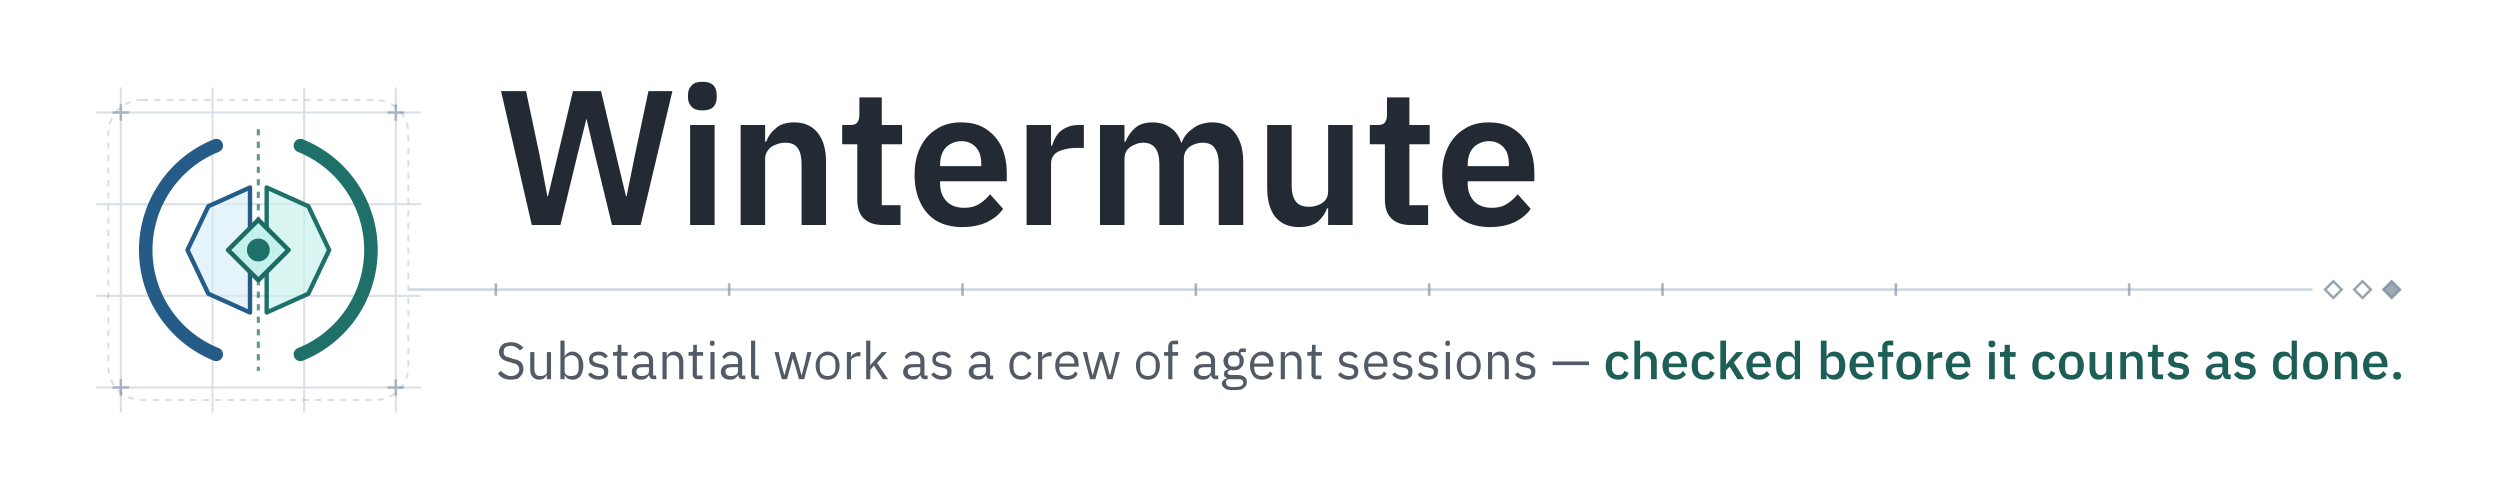
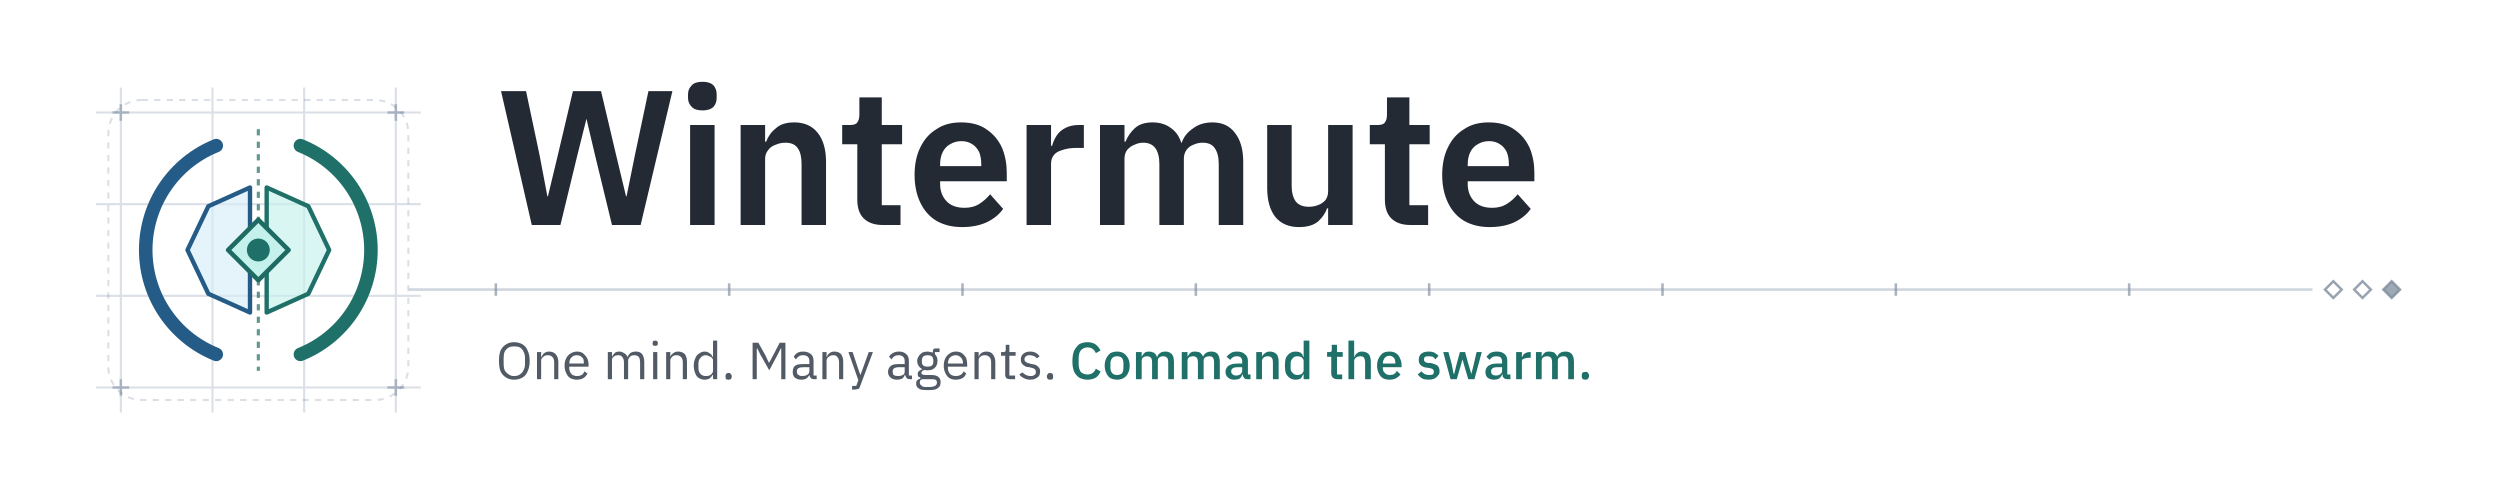
- <svg xmlns="http://www.w3.org/2000/svg" viewBox="0 0 1200 240" width="1200" height="240" role="img" aria-label="Wintermute — Substantial work as a crew of agent sessions — checked before it counts as done.">
+ <svg xmlns="http://www.w3.org/2000/svg" viewBox="0 0 1200 240" width="1200" height="240" role="img" aria-label="Wintermute: One mind. Many agents. Command the swarm.">
  <g fill="none">
    <g stroke="#687c96" stroke-width="1" stroke-opacity="0.24">
      <path d="M58 42v156M102 42v156M146 42v156M190 42v156M46 54h156M46 98h156M46 142h156M46 186h156" />
      <rect x="52" y="48" width="144" height="144" rx="16" stroke-dasharray="3 3" />
    </g>
    <path d="M54 54h8M58 50v8M54 186h8M58 182v8M186 54h8M190 50v8M186 186h8M190 182v8" stroke="#687c96" stroke-width="1.25" stroke-opacity="0.45" />
    <path d="M 103.8 170.1 A 54 54 0 0 1 103.8 69.9" stroke="#255c87" stroke-width="6.5" stroke-linecap="round" />
    <path d="M 144.2 69.9 A 54 54 0 0 1 144.2 170.1" stroke="#1f7068" stroke-width="6.5" stroke-linecap="round" />
    <polygon points="120,90 100,99 90,120 100,141 120,150" fill="#d8ecf8" fill-opacity="0.65" stroke="#255c87" stroke-width="2.1" stroke-linejoin="round" />
    <polygon points="128,90 148,99 158,120 148,141 128,150" fill="#c5f1ec" fill-opacity="0.65" stroke="#1f7068" stroke-width="2.1" stroke-linejoin="round" />
    <line x1="124" y1="62" x2="124" y2="178" stroke="#1e6b63" stroke-width="1.5" stroke-dasharray="3 3" stroke-opacity="0.7" />
    <polygon points="124,105.5 138.5,120 124,134.5 109.5,120" fill="#c5f1ec" stroke="#1e6b63" stroke-width="2.2" stroke-linejoin="round" />
    <circle cx="124" cy="120" r="5.5" fill="#1f7068" />
    <line x1="196" y1="139" x2="1110" y2="139" stroke="#cfd6de" stroke-width="1.25" />
    <path d="M238 136v6M350 136v6M462 136v6M574 136v6M686 136v6M798 136v6M910 136v6M1022 136v6" stroke="#7e8c9c" stroke-width="1.25" stroke-opacity="0.65" />
    <polygon points="1120,135 1124,139 1120,143 1116,139" stroke="#7e8c9c" stroke-width="1.2" stroke-opacity="0.8" fill="none" />
    <polygon points="1134,135 1138,139 1134,143 1130,139" stroke="#7e8c9c" stroke-width="1.2" stroke-opacity="0.8" fill="none" />
    <polygon points="1148,135 1152,139 1148,143 1144,139" stroke="#7e8c9c" stroke-width="1.2" stroke-opacity="0.8" fill="#7e8c9c" fill-opacity="0.75" />
  </g>
  <path transform="scale(0.25)" d="m1109 296l-33 136h-55l-59-257h48l26 123 15 79h1l19-79 29-123h54l29 123 19 79h1l16-79 26-123h46l-61 257h-55l-33-136-16-68-17 68m240-84q-15 0-21-7-7-7-7-17v-7q0-10 7-17 6-7 21-7 14 0 21 7 6 7 6 17v7q0 10-6 17-7 7-21 7m23 220h-47v-192h47v192m97-127v127h-47v-192h47v32h2q6-16 19-26 12-11 35-11 29 0 45 20 16 20 16 56v121h-47v-117q0-20-7-30-7-11-24-11-10 0-19 4-9 3-14 10-6 7-6 17m260 89v38h-34q-24 0-37-13-12-12-12-36v-106h-29v-37h15q11 0 14-5 4-5 4-15v-33h43v53h39v37h-39v117h36m118 42q-28 0-49-12-20-12-31-35-11-23-11-53 0-31 11-53 11-23 31-35 19-13 47-13 31 0 50 14 19 13 29 35 9 22 9 48v16h-128v5q0 20 12 33 12 13 35 13 17 0 29-8 11-7 20-18l25 28q-11 16-32 26-20 9-47 9m-1-165q-12 0-22 6-9 5-14 15-5 10-5 24v3h79v-4q0-13-4-23-5-10-13-15-9-6-21-6m172 43v118h-47v-192h47v40h2q3-11 9-20 6-9 16-14 11-6 26-6h10v44h-14q-16 0-27 4-11 3-16 9-6 7-6 17m141-9v127h-47v-192h47v32h2q6-15 18-26 12-11 34-11 20 0 34 10 15 10 21 29h1q5-16 21-27 15-12 38-12 28 0 43 20 16 20 16 56v121h-47v-117q0-20-8-31-7-10-23-10-9 0-18 4-8 3-13 10-5 7-5 17v127h-47v-117q0-20-8-31-8-10-23-10-9 0-17 4-8 3-14 10-5 7-5 17m438 127h-47v-32h-2q-5 14-17 25-13 11-37 11-29 0-45-19-16-20-16-56v-121h47v117q0 19 8 30 8 10 25 10 9 0 17-3 9-3 15-10 5-7 5-17v-127h47v192m145-38v38h-34q-24 0-37-13-12-12-12-36v-106h-29v-37h15q11 0 14-5 4-5 4-15v-33h43v53h39v37h-39v117h36m118 42q-28 0-49-12-20-12-31-35-11-23-11-53 0-31 11-53 11-23 31-35 19-13 47-13 31 0 50 14 19 13 29 35 9 22 9 48v16h-128v5q0 20 12 33 12 13 35 13 17 0 29-8 11-7 20-18l25 28q-11 16-32 26-20 9-47 9m-1-165q-12 0-22 6-9 5-14 15-5 10-5 24v3h79v-4q0-13-4-23-5-10-13-15-9-6-21-6" fill="#232a34" />
-   <path transform="scale(0.25)" d="m981 729q-8 0-15-3-6-3-10-9l6-5q4 5 9 7 4 3 10 3 8 0 12-4 4-3 4-9 0-4-2-6-1-2-4-4-3-1-7-2l-6-2q-6-1-11-4-4-2-6-6-3-4-3-9 0-6 3-10 3-5 8-7 6-2 12-2 8 0 14 3 6 3 10 8l-7 5q-3-4-7-6-4-3-10-3-7 0-11 3-3 3-3 9 0 3 1 5 2 3 4 4 3 1 8 2l5 2q7 1 12 4 4 2 6 6 2 4 2 9 0 7-3 11-3 5-8 8-6 2-13 2m77-1h-8v-8q-2 3-5 6-3 3-10 3-7 0-12-5-5-5-5-14v-34h8v32q0 7 3 11 3 3 9 3 3 0 6-1 3-1 5-3 1-2 1-6v-36h8v52m26 0h-8v-74h8v31q2-5 6-7 4-3 9-3 7 0 11 4 5 3 7 9 3 6 3 14 0 8-3 15-2 6-7 9-4 3-11 3-5 0-9-2-4-3-6-7v8m13-6q7 0 11-4 3-4 3-11v-9q0-7-3-11-4-5-11-5-4 0-7 2-3 1-5 3-1 2-1 5v20q0 3 1 5 2 3 5 4 3 1 7 1m52 7q-7 0-12-3-5-2-8-7l5-4q3 3 7 5 4 2 9 2 5 0 8-2 2-2 2-6 0-3-2-5-1-2-7-3l-4-1q-4 0-8-2-4-2-6-5-2-3-2-8 0-7 5-11 5-4 13-4 4 0 8 1 3 1 5 3 3 2 5 5l-5 4q-2-2-5-4-3-2-8-2-5 0-8 2-3 2-3 6 0 4 3 5 3 2 7 3l4 1q9 1 13 5 3 3 3 9 0 5-2 9-2 3-7 5-4 2-10 2m55-8v7h-10q-4 0-6-2-3-3-3-6v-37h-8v-7h5q2 0 3-1 1-1 1-3v-10h7v14h12v7h-12v38h11m56 0v7h-5q-3 0-5-1-2-2-3-4-1-2-1-3-2 4-6 7-4 2-9 2-8 0-13-4-5-4-5-11 0-5 3-9 2-3 7-5 5-1 12-1h11v-6q0-5-3-8-3-3-10-3-4 0-7 2-4 2-6 6l-4-5q2-4 6-7 5-3 12-3 9 0 14 5 6 4 6 13v28h6m-14-8v-8h-11q-7 0-10 2-3 2-3 5v2q0 4 3 6 2 2 7 2 4 0 7-1 3-1 5-3 2-2 2-5m34-21v36h-8v-52h8v9q2-5 5-7 4-3 10-3 8 0 12 5 5 6 5 15v33h-8v-32q0-7-3-10-3-4-9-4-3 0-6 1-3 2-5 4-1 2-1 5m69 29v7h-10q-4 0-6-2-3-3-3-6v-37h-8v-7h5q2 0 3-1 1-1 1-3v-10h7v14h12v7h-12v38h11m19-57q-3 0-4-1-1-1-1-3v-1q0-2 1-4 1-1 4-1 2 0 3 1 1 2 1 4v1q0 2-1 3-1 1-3 1m4 64h-8v-52h8v52m59-7v7h-5q-3 0-5-1-2-2-3-4-1-2-1-3-2 4-6 7-4 2-9 2-8 0-13-4-5-4-5-11 0-5 3-9 2-3 7-5 5-1 12-1h11v-6q0-5-3-8-3-3-10-3-4 0-7 2-4 2-6 6l-4-5q2-4 6-7 5-3 12-3 9 0 14 5 6 4 6 13v28h6m-14-8v-8h-11q-7 0-10 2-3 2-3 5v2q0 4 3 6 2 2 7 2 4 0 7-1 3-1 5-3 2-2 2-5m40 8v7h-7q-4 0-6-2-2-3-2-6v-66h8v67h7m54 7h-10l-14-52h8l5 23 6 22 6-22 7-23h7l7 23 6 22 6-22 5-23h8l-14 52h-10l-7-25-5-15-4 15-7 25m78 1q-7 0-12-3-5-3-8-10-3-6-3-14 0-8 3-14 3-6 8-9 5-4 12-4 7 0 12 4 5 3 8 9 3 6 3 14 0 8-3 14-3 7-8 10-5 3-12 3m0-7q7 0 11-4 4-4 4-12v-7q0-9-4-13-4-4-11-4-6 0-11 4-4 4-4 13v7q0 8 4 12 5 4 11 4m45-29v35h-8v-52h8v10q1-3 3-5 2-2 5-3 3-2 7-2h3v8h-5q-4 0-7 2-3 1-5 3-1 2-1 4m37 35h-8v-74h8v47l8-9 14-16h10l-19 21 21 31h-10l-17-26-7 8v18m110-7v7h-5q-3 0-5-1-2-2-3-4-1-2-1-3-2 4-6 7-4 2-9 2-8 0-13-4-5-4-5-11 0-5 3-9 2-3 7-5 5-1 12-1h11v-6q0-5-3-8-3-3-10-3-4 0-7 2-4 2-6 6l-4-5q2-4 6-7 5-3 12-3 9 0 14 5 6 4 6 13v28h6m-14-8v-8h-11q-7 0-10 2-3 2-3 5v2q0 4 3 6 2 2 7 2 4 0 7-1 3-1 5-3 2-2 2-5m41 16q-7 0-12-3-5-2-8-7l5-4q3 3 7 5 4 2 9 2 5 0 8-2 2-2 2-6 0-3-2-5-1-2-7-3l-4-1q-4 0-8-2-4-2-6-5-2-3-2-8 0-7 5-11 5-4 13-4 4 0 8 1 3 1 5 3 3 2 5 5l-5 4q-2-2-5-4-3-2-8-2-5 0-8 2-3 2-3 6 0 4 3 5 3 2 7 3l4 1q9 1 13 5 3 3 3 9 0 5-2 9-2 3-7 5-4 2-10 2m99-8v7h-5q-3 0-5-1-2-2-3-4-1-2-1-3-2 4-6 7-4 2-9 2-8 0-13-4-5-4-5-11 0-5 3-9 2-3 7-5 5-1 12-1h11v-6q0-5-3-8-3-3-10-3-4 0-7 2-4 2-6 6l-4-5q2-4 6-7 5-3 12-3 9 0 14 5 6 4 6 13v28h6m-14-8v-8h-11q-7 0-10 2-3 2-3 5v2q0 4 3 6 2 2 7 2 4 0 7-1 3-1 5-3 2-2 2-5m68 16q-11 0-17-7-6-7-6-20 0-12 6-19 6-8 17-8 7 0 12 4 5 3 7 8l-7 4q-1-4-4-6-4-3-8-3-7 0-11 5-4 4-4 11v9q0 6 4 11 4 4 11 4 5 0 8-2 4-2 6-7l6 4q-3 6-8 9-5 3-12 3m40-36v35h-8v-52h8v10q1-3 3-5 2-2 5-3 3-2 7-2h3v8h-5q-4 0-7 2-3 1-5 3-1 2-1 4m48 36q-7 0-12-3-5-3-8-10-3-6-3-14 0-8 3-14 3-6 8-9 5-4 12-4 7 0 12 3 5 4 8 9 2 6 2 13v4h-37v3q0 6 4 11 4 4 11 4 5 0 9-2 4-2 6-7l5 4q-2 6-7 9-6 3-13 3m0-47q-4 0-8 2-3 2-5 5-2 4-2 9h29v-1q0-4-2-8-2-3-5-5-3-2-7-2m54 46h-10l-14-52h8l5 23 6 22 6-22 7-23h7l7 23 6 22 6-22 5-23h8l-14 52h-10l-7-25-5-15-4 15-7 25m101 1q-7 0-12-3-5-3-8-10-3-6-3-14 0-8 3-14 3-6 8-9 5-4 12-4 7 0 12 4 5 3 8 9 3 6 3 14 0 8-3 14-3 7-8 10-5 3-12 3m0-7q7 0 11-4 4-4 4-12v-7q0-9-4-13-4-4-11-4-6 0-11 4-4 4-4 13v7q0 8 4 12 5 4 11 4m47 6h-8v-45h-8v-7h8v-10q0-5 3-9 3-3 9-3h7v7h-11v15h11v7h-11v45m88-7v7h-5q-3 0-5-1-2-2-3-4-1-2-1-3-2 4-6 7-4 2-9 2-8 0-13-4-5-4-5-11 0-5 3-9 2-3 7-5 5-1 12-1h11v-6q0-5-3-8-3-3-10-3-4 0-7 2-4 2-6 6l-4-5q2-4 6-7 5-3 12-3 9 0 14 5 6 4 6 13v28h6m-14-8v-8h-11q-7 0-10 2-3 2-3 5v2q0 4 3 6 2 2 7 2 4 0 7-1 3-1 5-3 2-2 2-5m69 21q0 5-3 8-3 4-8 6-6 1-14 1-8 0-13-1-5-2-7-5-3-2-3-6 0-5 3-7 2-2 6-3v-2q-3-1-4-2-1-2-1-5 0-4 2-6 3-2 7-3-5-2-7-6-3-5-3-10 0-5 3-9 2-4 6-7 5-2 11-2 2 0 5 1 2 0 4 1v-1q0-3 2-5 1-2 4-2h8v7h-10v4q3 2 5 6 1 3 1 7 0 5-2 9-3 4-7 7-4 2-10 2-2 0-3 0-1 0-2-1-3 1-5 2-2 2-2 4 0 2 2 3 2 1 6 1h11q9 0 14 4 4 3 4 10m-7 0q0-3-3-5-2-1-8-1h-17q-3 1-4 2-1 2-1 5 0 3 2 5 3 3 9 3h7q7 0 11-2 4-2 4-7m-18-30q5 0 8-2 3-2 3-8v-2q0-5-3-8-3-2-8-2-5 0-8 2-3 3-3 8v2q0 6 3 8 3 2 8 2m54 25q-7 0-12-3-5-3-8-10-3-6-3-14 0-8 3-14 3-6 8-9 5-4 12-4 7 0 12 3 5 4 8 9 2 6 2 13v4h-37v3q0 6 4 11 4 4 11 4 5 0 9-2 4-2 6-7l5 4q-2 6-7 9-6 3-13 3m0-47q-4 0-8 2-3 2-5 5-2 4-2 9h29v-1q0-4-2-8-2-3-5-5-3-2-7-2m44 10v36h-8v-52h8v9q2-5 5-7 4-3 10-3 8 0 12 5 5 6 5 15v33h-8v-32q0-7-3-10-3-4-9-4-3 0-6 1-3 2-5 4-1 2-1 5m70 29v7h-10q-4 0-6-2-3-3-3-6v-37h-8v-7h5q2 0 3-1 1-1 1-3v-10h7v14h12v7h-12v38h11m52 8q-7 0-12-3-5-2-8-7l5-4q3 3 7 5 4 2 9 2 5 0 8-2 2-2 2-6 0-3-2-5-1-2-7-3l-4-1q-4 0-8-2-4-2-6-5-2-3-2-8 0-7 5-11 5-4 13-4 4 0 8 1 3 1 5 3 3 2 5 5l-5 4q-2-2-5-4-3-2-8-2-5 0-8 2-3 2-3 6 0 4 3 5 3 2 7 3l4 1q9 1 13 5 3 3 3 9 0 5-2 9-2 3-7 5-4 2-10 2m53 0q-7 0-12-3-5-3-8-10-3-6-3-14 0-8 3-14 3-6 8-9 5-4 12-4 7 0 12 3 5 4 8 9 2 6 2 13v4h-37v3q0 6 4 11 4 4 11 4 5 0 9-2 4-2 6-7l5 4q-2 6-7 9-6 3-13 3m0-47q-4 0-8 2-3 2-5 5-2 4-2 9h29v-1q0-4-2-8-2-3-5-5-3-2-7-2m51 47q-7 0-12-3-5-2-8-7l5-4q3 3 7 5 4 2 9 2 5 0 8-2 2-2 2-6 0-3-2-5-1-2-7-3l-4-1q-4 0-8-2-4-2-6-5-2-3-2-8 0-7 5-11 5-4 13-4 4 0 8 1 3 1 5 3 3 2 5 5l-5 4q-2-2-5-4-3-2-8-2-5 0-8 2-3 2-3 6 0 4 3 5 3 2 7 3l4 1q9 1 13 5 3 3 3 9 0 5-2 9-2 3-7 5-4 2-10 2m49 0q-7 0-12-3-5-2-8-7l5-4q3 3 7 5 4 2 9 2 5 0 8-2 2-2 2-6 0-3-2-5-1-2-7-3l-4-1q-4 0-8-2-4-2-6-5-2-3-2-8 0-7 5-11 5-4 13-4 4 0 8 1 3 1 5 3 3 2 5 5l-5 4q-2-2-5-4-3-2-8-2-5 0-8 2-3 2-3 6 0 4 3 5 3 2 7 3l4 1q9 1 13 5 3 3 3 9 0 5-2 9-2 3-7 5-4 2-10 2m38-65q-3 0-4-1-1-1-1-3v-1q0-2 1-4 1-1 4-1 2 0 3 1 1 2 1 4v1q0 2-1 3-1 1-3 1m4 64h-8v-52h8v52m36 1q-7 0-12-3-5-3-8-10-3-6-3-14 0-8 3-14 3-6 8-9 5-4 12-4 7 0 12 4 5 3 8 9 3 6 3 14 0 8-3 14-3 7-8 10-5 3-12 3m0-7q7 0 11-4 4-4 4-12v-7q0-9-4-13-4-4-11-4-6 0-11 4-4 4-4 13v7q0 8 4 12 5 4 11 4m45-30v36h-8v-52h8v9q2-5 5-7 4-3 10-3 8 0 12 5 5 6 5 15v33h-8v-32q0-7-3-10-3-4-9-4-3 0-6 1-3 2-5 4-1 2-1 5m64 37q-7 0-12-3-5-2-8-7l5-4q3 3 7 5 4 2 9 2 5 0 8-2 2-2 2-6 0-3-2-5-1-2-7-3l-4-1q-4 0-8-2-4-2-6-5-2-3-2-8 0-7 5-11 5-4 13-4 4 0 8 1 3 1 5 3 3 2 5 5l-5 4q-2-2-5-4-3-2-8-2-5 0-8 2-3 2-3 6 0 4 3 5 3 2 7 3l4 1q9 1 13 5 3 3 3 9 0 5-2 9-2 3-7 5-4 2-10 2m122-35v7h-70v-7h70" fill="#525a65" />
-   <path transform="scale(0.25)" d="m3107 729q-11 0-18-7-6-7-6-20 0-12 6-20 7-7 18-7 8 0 13 3 5 4 7 10l-9 4q-1-4-4-6-3-2-7-2-6 0-9 4-3 3-3 9v10q0 6 3 9 3 4 9 4 5 0 8-2 2-2 4-6l8 4q-2 6-7 10-6 3-13 3m42-1h-11v-74h11v31q2-5 5-7 4-3 10-3 8 0 12 5 5 5 5 15v33h-11v-32q0-6-3-9-2-3-7-3-3 0-5 1-3 1-5 3-1 2-1 5v35m67 1q-7 0-12-3-6-3-9-10-3-6-3-14 0-8 3-14 3-6 8-10 6-3 13-3 8 0 13 3 5 4 8 10 2 6 2 13v4h-35v2q0 6 3 9 4 4 10 4 5 0 8-2 4-2 6-6l6 7q-3 4-8 7-5 3-13 3m0-46q-4 0-6 2-3 2-5 5-1 3-1 7v1h24v-1q0-4-2-7-1-3-4-5-2-2-6-2m56 46q-11 0-18-7-6-7-6-20 0-12 6-20 7-7 18-7 8 0 13 3 5 4 7 10l-9 4q-1-4-4-6-3-2-7-2-6 0-9 4-3 3-3 9v10q0 6 3 9 3 4 9 4 5 0 8-2 2-2 4-6l8 4q-2 6-7 10-6 3-13 3m42-1h-11v-74h11v46l8-10 12-14h13l-18 20 20 32h-13l-15-24-7 7v17m63 1q-7 0-12-3-6-3-9-10-3-6-3-14 0-8 3-14 3-6 8-10 6-3 13-3 8 0 13 3 5 4 8 10 2 6 2 13v4h-35v2q0 6 3 9 4 4 10 4 5 0 8-2 4-2 6-6l6 7q-3 4-8 7-5 3-13 3m0-46q-4 0-6 2-3 2-5 5-1 3-1 7v1h24v-1q0-4-2-7-1-3-4-5-2-2-6-2m79 45h-10v-9h-1q-2 5-6 8-3 2-9 2-6 0-11-3-4-3-7-9-2-6-2-15 0-9 2-15 3-6 7-9 5-3 11-3 6 0 10 2 3 3 5 8h1v-31h10v74m-22-8q3 0 6-1 2-1 4-3 2-2 2-5v-18q0-3-2-5-2-2-4-3-3-1-6-1-6 0-9 4-4 4-4 10v9q0 6 4 9 3 4 9 4m73 8h-11v-74h11v31q2-5 6-8 4-2 9-2 6 0 11 3 5 3 7 9 3 6 3 15 0 9-3 15-2 6-7 9-5 3-11 3-5 0-9-2-4-3-6-8v9m12-8q5 0 9-4 3-3 3-9v-9q0-6-3-10-4-4-9-4-4 0-6 1-3 1-5 3-1 2-1 5v18q0 3 1 5 2 2 5 3 2 1 6 1m56 9q-7 0-12-3-6-3-9-10-3-6-3-14 0-8 3-14 3-6 8-10 6-3 13-3 8 0 13 3 5 4 8 10 2 6 2 13v4h-35v2q0 6 3 9 4 4 10 4 5 0 8-2 4-2 6-6l6 7q-3 4-8 7-5 3-13 3m0-46q-4 0-6 2-3 2-5 5-1 3-1 7v1h24v-1q0-4-2-7-1-3-4-5-2-2-6-2m49 45h-10v-43h-8v-9h8v-9q0-6 3-9 3-4 10-4h8v9h-11v13h11v9h-11v43m41 1q-7 0-13-3-5-3-8-10-3-6-3-14 0-8 3-14 3-6 8-10 6-3 13-3 7 0 13 3 5 4 8 10 3 6 3 14 0 8-3 14-3 7-8 10-6 3-13 3m0-9q6 0 9-3 3-4 3-11v-8q0-7-3-11-3-3-9-3-5 0-9 3-3 4-3 11v8q0 7 3 11 4 3 9 3m47-25v33h-11v-52h11v10q1-2 3-5 2-2 4-3 3-2 8-2h2v11h-4q-4 0-7 1-3 1-5 2-1 2-1 5m48 34q-7 0-12-3-6-3-9-10-3-6-3-14 0-8 3-14 3-6 8-10 6-3 13-3 8 0 13 3 5 4 8 10 2 6 2 13v4h-35v2q0 6 3 9 4 4 10 4 5 0 8-2 4-2 6-6l6 7q-3 4-8 7-5 3-13 3m0-46q-4 0-6 2-3 2-5 5-1 3-1 7v1h24v-1q0-4-2-7-1-3-4-5-2-2-6-2m64-16q-3 0-5-2-1-1-1-4v-2q0-2 1-4 2-1 5-1 4 0 5 1 2 2 2 4v2q0 3-2 4-1 2-5 2m6 61h-11v-52h11v52m39-9v9h-10q-5 0-8-3-3-3-3-8v-32h-8v-9h4q3 0 4-1 1-1 1-4v-9h10v14h11v9h-11v34h10m57 10q-11 0-18-7-6-7-6-20 0-12 6-20 7-7 18-7 8 0 13 3 5 4 7 10l-9 4q-1-4-4-6-3-2-7-2-6 0-9 4-3 3-3 9v10q0 6 3 9 3 4 9 4 5 0 8-2 2-2 4-6l8 4q-2 6-7 10-6 3-13 3m51 0q-7 0-13-3-5-3-8-10-3-6-3-14 0-8 3-14 3-6 8-10 6-3 13-3 7 0 13 3 5 4 8 10 3 6 3 14 0 8-3 14-3 7-8 10-6 3-13 3m0-9q6 0 9-3 3-4 3-11v-8q0-7-3-11-3-3-9-3-5 0-9 3-3 4-3 11v8q0 7 3 11 4 3 9 3m78 8h-11v-9q-2 4-5 7-3 3-10 3-8 0-12-5-5-5-5-15v-33h11v32q0 6 3 9 2 3 7 3 3 0 6-1 2-1 4-3 1-2 1-5v-35h11v52m27-35v35h-11v-52h11v9q2-5 5-7 4-3 10-3 8 0 12 5 5 5 5 15v33h-11v-32q0-6-3-9-2-3-7-3-3 0-5 1-3 1-5 3-1 2-1 5m71 26v9h-10q-5 0-8-3-3-3-3-8v-32h-8v-9h4q3 0 4-1 1-1 1-4v-9h10v14h11v9h-11v34h10m29 10q-7 0-12-2-5-3-9-8l7-6q3 3 7 5 3 2 8 2 5 0 7-1 2-2 2-6 0-2-1-4-2-1-6-2l-5-1q-5 0-9-2-4-2-6-5-2-3-2-8 0-8 5-12 6-4 14-4 5 0 9 1 3 1 6 3 3 2 5 4l-7 7q-2-3-5-5-3-1-8-1-4 0-6 1-2 2-2 5 0 3 2 5 2 1 6 2h4q9 2 13 5 4 4 4 11 0 5-3 8-2 4-7 6-4 2-11 2m101-10v9h-6q-3 0-5-1-2-2-3-4-1-2-1-4h-1q-1 5-5 8-4 2-10 2-8 0-13-4-4-4-4-11 0-5 3-9 2-3 7-5 5-2 12-2h10v-4q0-5-3-8-3-2-8-2-5 0-8 2-2 2-4 5l-7-6q3-4 7-7 5-3 13-3 10 0 15 5 6 4 6 13v26h5m-16-6v-8h-10q-5 0-8 2-3 2-3 5v2q0 3 3 5 2 2 6 2 3 0 6-1 3-1 4-3 2-2 2-4m43 16q-7 0-12-2-5-3-9-8l7-6q3 3 7 5 3 2 8 2 5 0 7-1 2-2 2-6 0-2-1-4-2-1-6-2l-5-1q-5 0-9-2-4-2-6-5-2-3-2-8 0-8 5-12 6-4 14-4 5 0 9 1 3 1 6 3 3 2 5 4l-7 7q-2-3-5-5-3-1-8-1-4 0-6 1-2 2-2 5 0 3 2 5 2 1 6 2h4q9 2 13 5 4 4 4 11 0 5-3 8-2 4-7 6-4 2-11 2m100-1h-10v-9h-1q-2 5-6 8-3 2-9 2-6 0-11-3-4-3-7-9-2-6-2-15 0-9 2-15 3-6 7-9 5-3 11-3 6 0 10 2 3 3 5 8h1v-31h10v74m-22-8q3 0 6-1 2-1 4-3 2-2 2-5v-18q0-3-2-5-2-2-4-3-3-1-6-1-6 0-9 4-4 4-4 10v9q0 6 4 9 3 4 9 4m58 9q-7 0-13-3-5-3-8-10-3-6-3-14 0-8 3-14 3-6 8-10 6-3 13-3 7 0 13 3 5 4 8 10 3 6 3 14 0 8-3 14-3 7-8 10-6 3-13 3m0-9q6 0 9-3 3-4 3-11v-8q0-7-3-11-3-3-9-3-5 0-9 3-3 4-3 11v8q0 7 3 11 4 3 9 3m48-27v35h-11v-52h11v9q2-5 5-7 4-3 10-3 8 0 12 5 5 5 5 15v33h-11v-32q0-6-3-9-2-3-7-3-3 0-5 1-3 1-5 3-1 2-1 5m67 36q-7 0-12-3-6-3-9-10-3-6-3-14 0-8 3-14 3-6 8-10 6-3 13-3 8 0 13 3 5 4 8 10 2 6 2 13v4h-35v2q0 6 3 9 4 4 10 4 5 0 8-2 4-2 6-6l6 7q-3 4-8 7-5 3-13 3m0-46q-4 0-6 2-3 2-5 5-1 3-1 7v1h24v-1q0-4-2-7-1-3-4-5-2-2-6-2m41 46q-3 0-5-2-2-2-2-5v-1q0-3 2-5 2-2 5-2 4 0 6 2 2 2 2 5v1q0 3-2 5-2 2-6 2" fill="#1d5e57" />
+   <path transform="scale(0.25)" d="m987 729l0 0q-9 0-15-4q-7-4-11-12q-3-8-3-20l0 0q0-12 3-20q4-8 11-12q6-4 15-4l0 0q9 0 16 4q7 4 10 12q4 8 4 20l0 0q0 12-4 20q-3 8-10 12q-7 4-16 4m0-7l0 0q7 0 11-3q5-3 7-8q3-5 3-12l0 0l0-12q0-7-3-12q-2-5-7-8q-4-2-11-2l0 0q-6 0-10 2q-5 3-8 8q-2 5-2 12l0 0l0 12q0 7 2 12q3 5 8 8q4 3 10 3m52-30l0 36l-8 0l0-52l8 0l0 9l1 0q2-5 5-7q4-3 9-3l0 0q8 0 13 5q5 6 5 15l0 0l0 33l-8 0l0-32q0-7-3-10q-3-4-9-4l0 0q-3 0-6 1q-3 2-5 4q-2 2-2 5l0 0m69 37l0 0q-7 0-13-3q-5-3-8-10q-3-6-3-14l0 0q0-8 3-14q3-6 8-9q6-4 13-4l0 0q6 0 11 3q5 4 8 9q3 6 3 13l0 0l0 4l-37 0l0 3q0 6 4 11q4 4 11 4l0 0q5 0 9-2q3-2 5-7l0 0l6 4q-3 6-8 9q-5 3-12 3m0-47l0 0q-5 0-8 2q-3 2-5 5q-2 4-2 9l0 0l0 0l28 0l0-1q0-4-1-8q-2-3-5-5q-3-2-7-2m67 10l0 36l-8 0l0-52l8 0l0 9l0 0q2-4 5-7q3-3 9-3l0 0q5 0 9 3q5 2 7 8l0 0l0 0q1-4 5-8q4-3 11-3l0 0q8 0 12 5q4 6 4 15l0 0l0 33l-8 0l0-32q0-6-2-10q-3-4-9-4l0 0q-3 0-6 1q-3 2-4 4q-2 2-2 5l0 0l0 36l-8 0l0-32q0-7-3-10q-2-4-8-4l0 0q-3 0-6 1q-3 2-5 4q-1 2-1 5l0 0m83-28l0 0q-3 0-4-1q-1-1-1-3l0 0l0-1q0-2 1-4q1-1 4-1l0 0q2 0 4 1q1 2 1 4l0 0l0 1q0 2-1 3q-2 1-4 1m4 64l-8 0l0-52l8 0l0 52m25-36l0 36l-8 0l0-52l8 0l0 9l0 0q2-5 6-7q3-3 9-3l0 0q8 0 13 5q4 6 4 15l0 0l0 33l-8 0l0-32q0-7-3-10q-3-4-9-4l0 0q-3 0-6 1q-3 2-4 4q-2 2-2 5l0 0m90 36l-8 0l0-8l-1 0q-2 4-6 7q-4 2-9 2l0 0q-6 0-11-3q-5-3-7-9q-3-7-3-15l0 0q0-8 3-14q2-6 7-9q5-4 11-4l0 0q5 0 9 3q4 2 6 7l0 0l1 0l0-31l8 0l0 74m-22-6l0 0q4 0 7-1q3-1 5-4q2-2 2-5l0 0l0-20q0-3-2-5q-2-2-5-3q-3-2-7-2l0 0q-6 0-10 5q-4 4-4 11l0 0l0 9q0 7 4 11q4 4 10 4m44 7l0 0q-3 0-5-1q-1-2-1-5l0 0l0-1q0-2 1-4q2-2 5-2l0 0q3 0 4 2q2 2 2 4l0 0l0 1q0 3-2 5q-1 1-4 1m54-1l-8 0l0-70l11 0l14 25l6 13l1 0l7-13l13-25l11 0l0 70l-8 0l0-59l-1 0l-6 12l-16 30l-17-30l-6-12l-1 0l0 59m115-7l0 7l-5 0q-3 0-5-1q-2-2-3-4l0 0q-1-2-1-3l0 0l0 0q-2 4-6 7q-4 2-9 2l0 0q-8 0-13-4q-4-4-4-11l0 0q0-5 2-9q2-3 7-5q5-1 13-1l0 0l10 0l0-6q0-5-3-8q-3-3-9-3l0 0q-5 0-8 2q-3 2-6 6l0 0l-4-5q2-4 6-7q5-3 12-3l0 0q9 0 15 5q5 4 5 13l0 0l0 28l6 0m-14-8l0-8l-11 0q-7 0-10 2q-3 2-3 5l0 0l0 2q0 4 3 6q3 2 7 2l0 0q4 0 7-1q3-1 5-3q2-2 2-5l0 0m33-21l0 36l-8 0l0-52l8 0l0 9l1 0q1-5 5-7q3-3 9-3l0 0q8 0 13 5q4 6 4 15l0 0l0 33l-8 0l0-32q0-7-3-10q-2-4-8-4l0 0q-3 0-6 1q-3 2-5 4q-2 2-2 5l0 0m65 28l3-8l13-36l8 0l-24 64q-1 3-2 5q-1 2-4 2q-2 1-6 1l0 0l-4 0l0-7l8 0l4-11l-19-54l8 0l12 36l3 8l0 0m99 1l0 7l-4 0q-3 0-5-1q-2-2-3-4l0 0q-1-2-1-3l0 0l-1 0q-1 4-5 7q-4 2-9 2l0 0q-9 0-13-4q-5-4-5-11l0 0q0-5 3-9q2-3 7-5q5-1 12-1l0 0l10 0l0-6q0-5-3-8q-3-3-9-3l0 0q-4 0-8 2q-3 2-5 6l0 0l-5-5q2-4 7-7q5-3 12-3l0 0q9 0 14 5q5 4 5 13l0 0l0 28l6 0m-14-8l0-8l-10 0q-7 0-10 2q-3 2-3 5l0 0l0 2q0 4 2 6q3 2 8 2l0 0q4 0 7-1q3-1 5-3q1-2 1-5l0 0m69 21l0 0q0 5-2 8q-3 4-9 6q-5 1-14 1l0 0q-8 0-13-1q-5-2-7-5q-2-2-2-6l0 0q0-5 2-7q2-2 6-3l0 0l0-2q-2-1-4-2q-1-2-1-5l0 0q0-4 3-6q2-2 6-3l0 0l0 0q-4-2-7-6q-3-5-3-10l0 0q0-5 3-9q2-4 7-7q4-2 10-2l0 0q3 0 5 1q3 0 5 1l0 0l0-1q0-3 1-5q1-2 5-2l0 0l7 0l0 7l-9 0l0 4q2 2 4 6q1 3 1 7l0 0q0 5-2 9q-2 4-7 7q-4 2-10 2l0 0q-1 0-3 0q-1 0-2-1l0 0q-3 1-5 2q-2 2-2 4l0 0q0 2 2 3q3 1 6 1l0 0l11 0q10 0 14 4q4 3 4 10m-7 0l0 0q0-3-3-5q-2-1-8-1l0 0l-17 0q-3 1-4 2q-1 2-1 5l0 0q0 3 3 5q2 3 8 3l0 0l8 0q6 0 10-2q4-2 4-7m-18-30l0 0q5 0 8-2q3-2 3-8l0 0l0-2q0-5-3-8q-3-2-8-2l0 0q-5 0-8 2q-3 3-3 8l0 0l0 2q0 6 3 8q3 2 8 2m54 25l0 0q-7 0-12-3q-5-3-8-10q-3-6-3-14l0 0q0-8 3-14q3-6 8-9q5-4 12-4l0 0q7 0 12 3q5 4 8 9q2 6 2 13l0 0l0 4l-37 0l0 3q0 6 4 11q4 4 12 4l0 0q4 0 8-2q4-2 6-7l0 0l5 4q-2 6-7 9q-6 3-13 3m0-47l0 0q-4 0-8 2q-3 2-5 5q-2 4-2 9l0 0l0 0l29 0l0-1q0-4-2-8q-2-3-5-5q-3-2-7-2m44 10l0 36l-8 0l0-52l8 0l0 9l0 0q2-5 5-7q4-3 10-3l0 0q8 0 12 5q5 6 5 15l0 0l0 33l-8 0l0-32q0-7-3-10q-3-4-9-4l0 0q-3 0-6 1q-3 2-5 4q-1 2-1 5l0 0m70 29l0 7l-10 0q-4 0-7-2q-2-3-2-6l0 0l0-37l-8 0l0-7l5 0q2 0 3-1q1-1 1-3l0 0l0-10l7 0l0 14l12 0l0 7l-12 0l0 38l11 0m29 8l0 0q-7 0-12-3q-5-2-9-7l0 0l6-4q3 3 7 5q4 2 8 2l0 0q6 0 8-2q3-2 3-6l0 0q0-3-2-5q-2-2-7-3l0 0l-4-1q-5 0-8-2q-4-2-6-5q-2-3-2-8l0 0q0-7 5-11q5-4 13-4l0 0q4 0 7 1q4 1 6 3q3 2 5 5l0 0l-5 4q-2-2-5-4q-4-2-9-2l0 0q-5 0-7 2q-3 2-3 6l0 0q0 4 3 5q2 2 7 3l0 0l4 1q9 1 12 5q4 3 4 9l0 0q0 5-2 9q-3 3-7 5q-4 2-10 2m38 0l0 0q-3 0-4-1q-2-2-2-5l0 0l0-1q0-2 2-4q1-2 4-2l0 0q3 0 5 2q1 2 1 4l0 0l0 1q0 3-1 5q-2 1-5 1" fill="#525a65" />
+   <path transform="scale(0.25)" d="m2088 729l0 0q-9 0-16-4q-6-4-10-12q-3-8-3-19l0 0q0-12 3-20q4-8 10-13q7-4 16-4l0 0q9 0 15 4q6 4 10 12l0 0l-9 5q-2-5-6-8q-4-3-10-3l0 0q-8 0-13 6q-4 5-4 15l0 0l0 11q0 9 4 15q5 5 13 5l0 0q6 0 10-3q4-3 6-8l0 0l9 5q-3 8-9 12q-7 4-16 4m57 0l0 0q-7 0-13-3q-5-3-8-10q-3-6-3-14l0 0q0-8 3-14q3-6 8-10q6-3 13-3l0 0q7 0 12 3q6 4 9 10q3 6 3 14l0 0q0 8-3 14q-3 7-9 10q-5 3-12 3m0-9l0 0q5 0 9-3q3-4 3-11l0 0l0-8q0-7-3-11q-4-3-9-3l0 0q-6 0-9 3q-4 4-4 11l0 0l0 8q0 7 4 11q3 3 9 3m47-27l0 35l-11 0l0-52l11 0l0 9l0 0q2-4 5-7q3-3 9-3l0 0q5 0 9 2q5 3 6 8l0 0l1 0q1-4 5-7q4-3 11-3l0 0q7 0 12 5q4 5 4 15l0 0l0 33l-11 0l0-32q0-6-2-9q-3-3-8-3l0 0q-2 0-5 1q-2 1-4 3q-1 2-1 5l0 0l0 35l-11 0l0-32q0-6-2-9q-3-3-8-3l0 0q-2 0-5 1q-2 1-4 3q-1 2-1 5l0 0m88 0l0 35l-11 0l0-52l11 0l0 9l0 0q2-4 5-7q3-3 9-3l0 0q6 0 10 2q4 3 6 8l0 0l0 0q1-4 5-7q4-3 11-3l0 0q8 0 12 5q4 5 4 15l0 0l0 33l-11 0l0-32q0-6-2-9q-2-3-7-3l0 0q-3 0-6 1q-2 1-4 3q-1 2-1 5l0 0l0 35l-11 0l0-32q0-6-2-9q-3-3-7-3l0 0q-3 0-6 1q-2 1-4 3q-1 2-1 5l0 0m121 26l0 9l-6 0q-3 0-5-1q-2-2-3-4l0 0q-1-2-1-4l0 0l-1 0q-1 5-5 8q-4 2-10 2l0 0q-8 0-12-4q-5-4-5-11l0 0q0-5 3-9q2-3 7-5q5-2 13-2l0 0l9 0l0-4q0-5-3-8q-2-2-8-2l0 0q-4 0-7 2q-3 2-5 5l0 0l-7-6q3-4 8-7q4-3 12-3l0 0q10 0 15 5q6 4 6 13l0 0l0 26l5 0m-16-6l0-8l-9 0q-6 0-9 2q-3 2-3 5l0 0l0 2q0 3 3 5q2 2 6 2l0 0q4 0 6-1q3-1 4-3q2-2 2-4l0 0m38-20l0 35l-11 0l0-52l11 0l0 9l0 0q2-5 6-7q3-3 9-3l0 0q8 0 13 5q4 5 4 15l0 0l0 33l-11 0l0-32q0-6-2-9q-3-3-8-3l0 0q-3 0-5 1q-3 1-4 3q-2 2-2 5l0 0m91 35l-11 0l0-9l-1 0q-2 5-5 8q-4 2-9 2l0 0q-7 0-11-3q-5-3-8-9q-2-6-2-15l0 0q0-9 2-15q3-6 8-9q4-3 11-3l0 0q5 0 9 2q4 3 5 8l0 0l1 0l0-31l11 0l0 74m-23-8l0 0q3 0 6-1q3-1 4-3q2-2 2-5l0 0l0-18q0-3-2-5q-1-2-4-3q-3-1-6-1l0 0q-6 0-9 4q-4 4-4 10l0 0l0 9q0 6 4 9q3 4 9 4m86-1l0 9l-10 0q-5 0-8-3q-3-3-3-8l0 0l0-32l-8 0l0-9l4 0q3 0 4-1q1-1 1-4l0 0l0-9l10 0l0 14l11 0l0 9l-11 0l0 34l10 0m23 9l-11 0l0-74l11 0l0 31l1 0q1-5 5-7q3-3 9-3l0 0q8 0 13 5q4 5 4 15l0 0l0 33l-11 0l0-32q0-6-2-9q-2-3-7-3l0 0q-3 0-6 1q-2 1-4 3q-2 2-2 5l0 0l0 35m68 1l0 0q-8 0-13-3q-5-3-8-10q-3-6-3-14l0 0q0-8 3-14q3-6 8-10q5-3 13-3l0 0q7 0 12 3q6 4 8 10q3 6 3 13l0 0l0 4l-36 0l0 2q0 6 4 9q3 4 10 4l0 0q5 0 8-2q3-2 5-6l0 0l7 7q-3 4-8 7q-6 3-13 3m0-46l0 0q-4 0-7 2q-3 2-4 5q-2 3-2 7l0 0l0 1l24 0l0-1q0-4-1-7q-1-3-4-5q-3-2-6-2m75 46l0 0q-7 0-12-2q-5-3-9-8l0 0l7-6q3 3 6 5q4 2 9 2l0 0q4 0 7-1q2-2 2-6l0 0q0-2-2-4q-1-1-5-2l0 0l-5-1q-5 0-9-2q-4-2-6-5q-2-3-2-8l0 0q0-8 5-12q5-4 14-4l0 0q5 0 8 1q4 1 6 3q3 2 5 4l0 0l-6 7q-2-3-5-5q-4-1-8-1l0 0q-4 0-7 1q-2 2-2 5l0 0q0 3 2 5q2 1 6 2l0 0l5 0q9 2 13 5q4 4 4 11l0 0q0 5-3 8q-3 4-7 6q-5 2-11 2m54-1l-12 0l-14-52l10 0l6 22l4 20l1 0l5-20l6-22l10 0l6 22l6 20l0 0l5-20l5-22l10 0l-14 52l-12 0l-7-24l-4-14l0 0l-4 14l-7 24m103-9l0 9l-6 0q-3 0-5-1q-2-2-4-4l0 0q0-2 0-4l0 0l-1 0q-2 5-6 8q-4 2-9 2l0 0q-8 0-13-4q-4-4-4-11l0 0q0-5 3-9q2-3 7-5q5-2 12-2l0 0l10 0l0-4q0-5-3-8q-3-2-8-2l0 0q-5 0-8 2q-3 2-5 5l0 0l-6-6q3-4 7-7q5-3 13-3l0 0q10 0 15 5q5 4 5 13l0 0l0 26l6 0m-16-6l0-8l-10 0q-5 0-8 2q-3 2-3 5l0 0l0 2q0 3 2 5q3 2 7 2l0 0q3 0 6-1q2-1 4-3q2-2 2-4l0 0m38-18l0 33l-11 0l0-52l11 0l0 10l0 0q1-2 3-5q1-2 4-3q3-2 7-2l0 0l3 0l0 11l-4 0q-4 0-7 1q-3 1-5 2q-1 2-1 5l0 0m38-2l0 35l-11 0l0-52l11 0l0 9l0 0q2-4 5-7q3-3 9-3l0 0q6 0 10 2q4 3 6 8l0 0l0 0q1-4 5-7q4-3 11-3l0 0q8 0 12 5q4 5 4 15l0 0l0 33l-11 0l0-32q0-6-2-9q-2-3-7-3l0 0q-3 0-6 1q-2 1-4 3q-1 2-1 5l0 0l0 35l-11 0l0-32q0-6-2-9q-3-3-7-3l0 0q-3 0-6 1q-2 1-4 3q-1 2-1 5l0 0m84 36l0 0q-4 0-6-2q-1-2-1-5l0 0l0-1q0-3 1-5q2-2 6-2l0 0q4 0 5 2q2 2 2 5l0 0l0 1q0 3-2 5q-1 2-5 2" fill="#1f7068" />
</svg>
